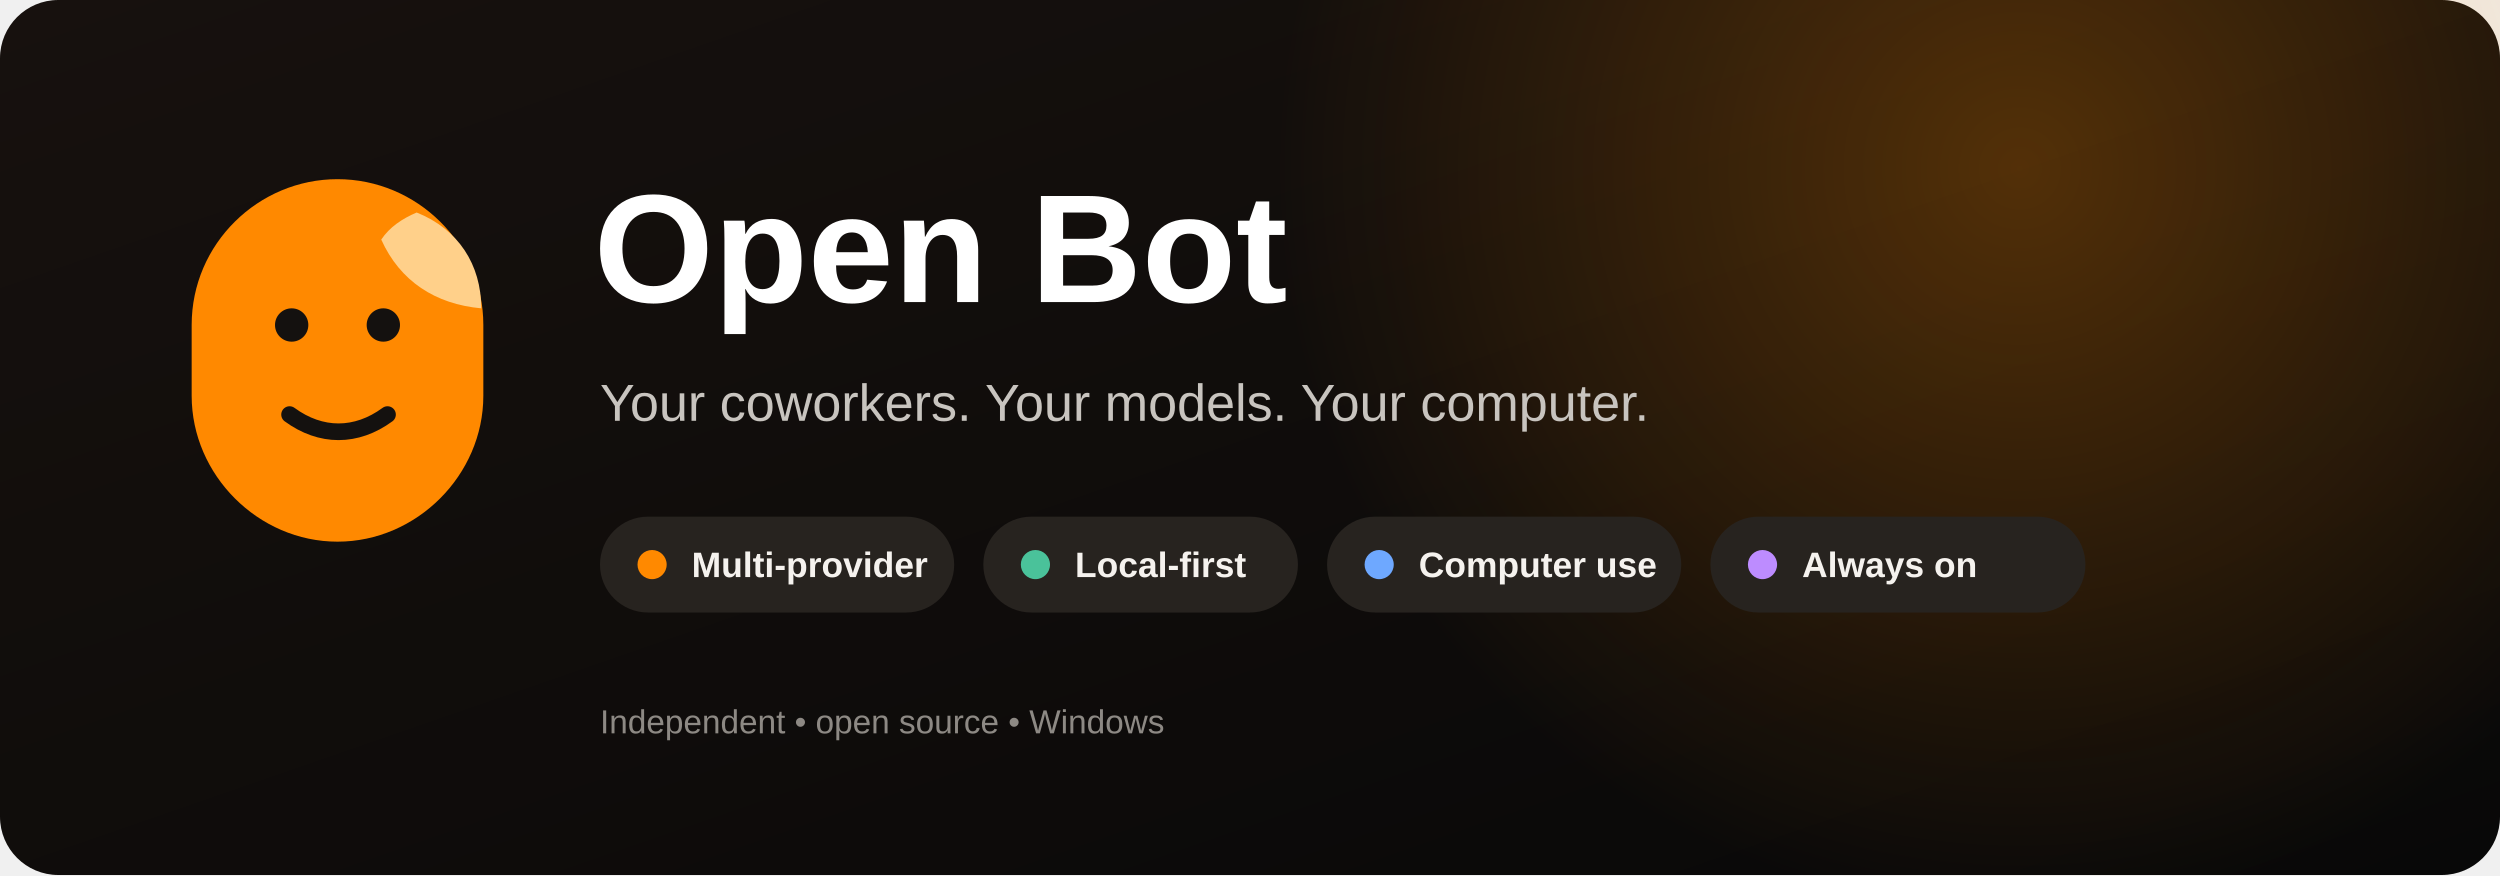
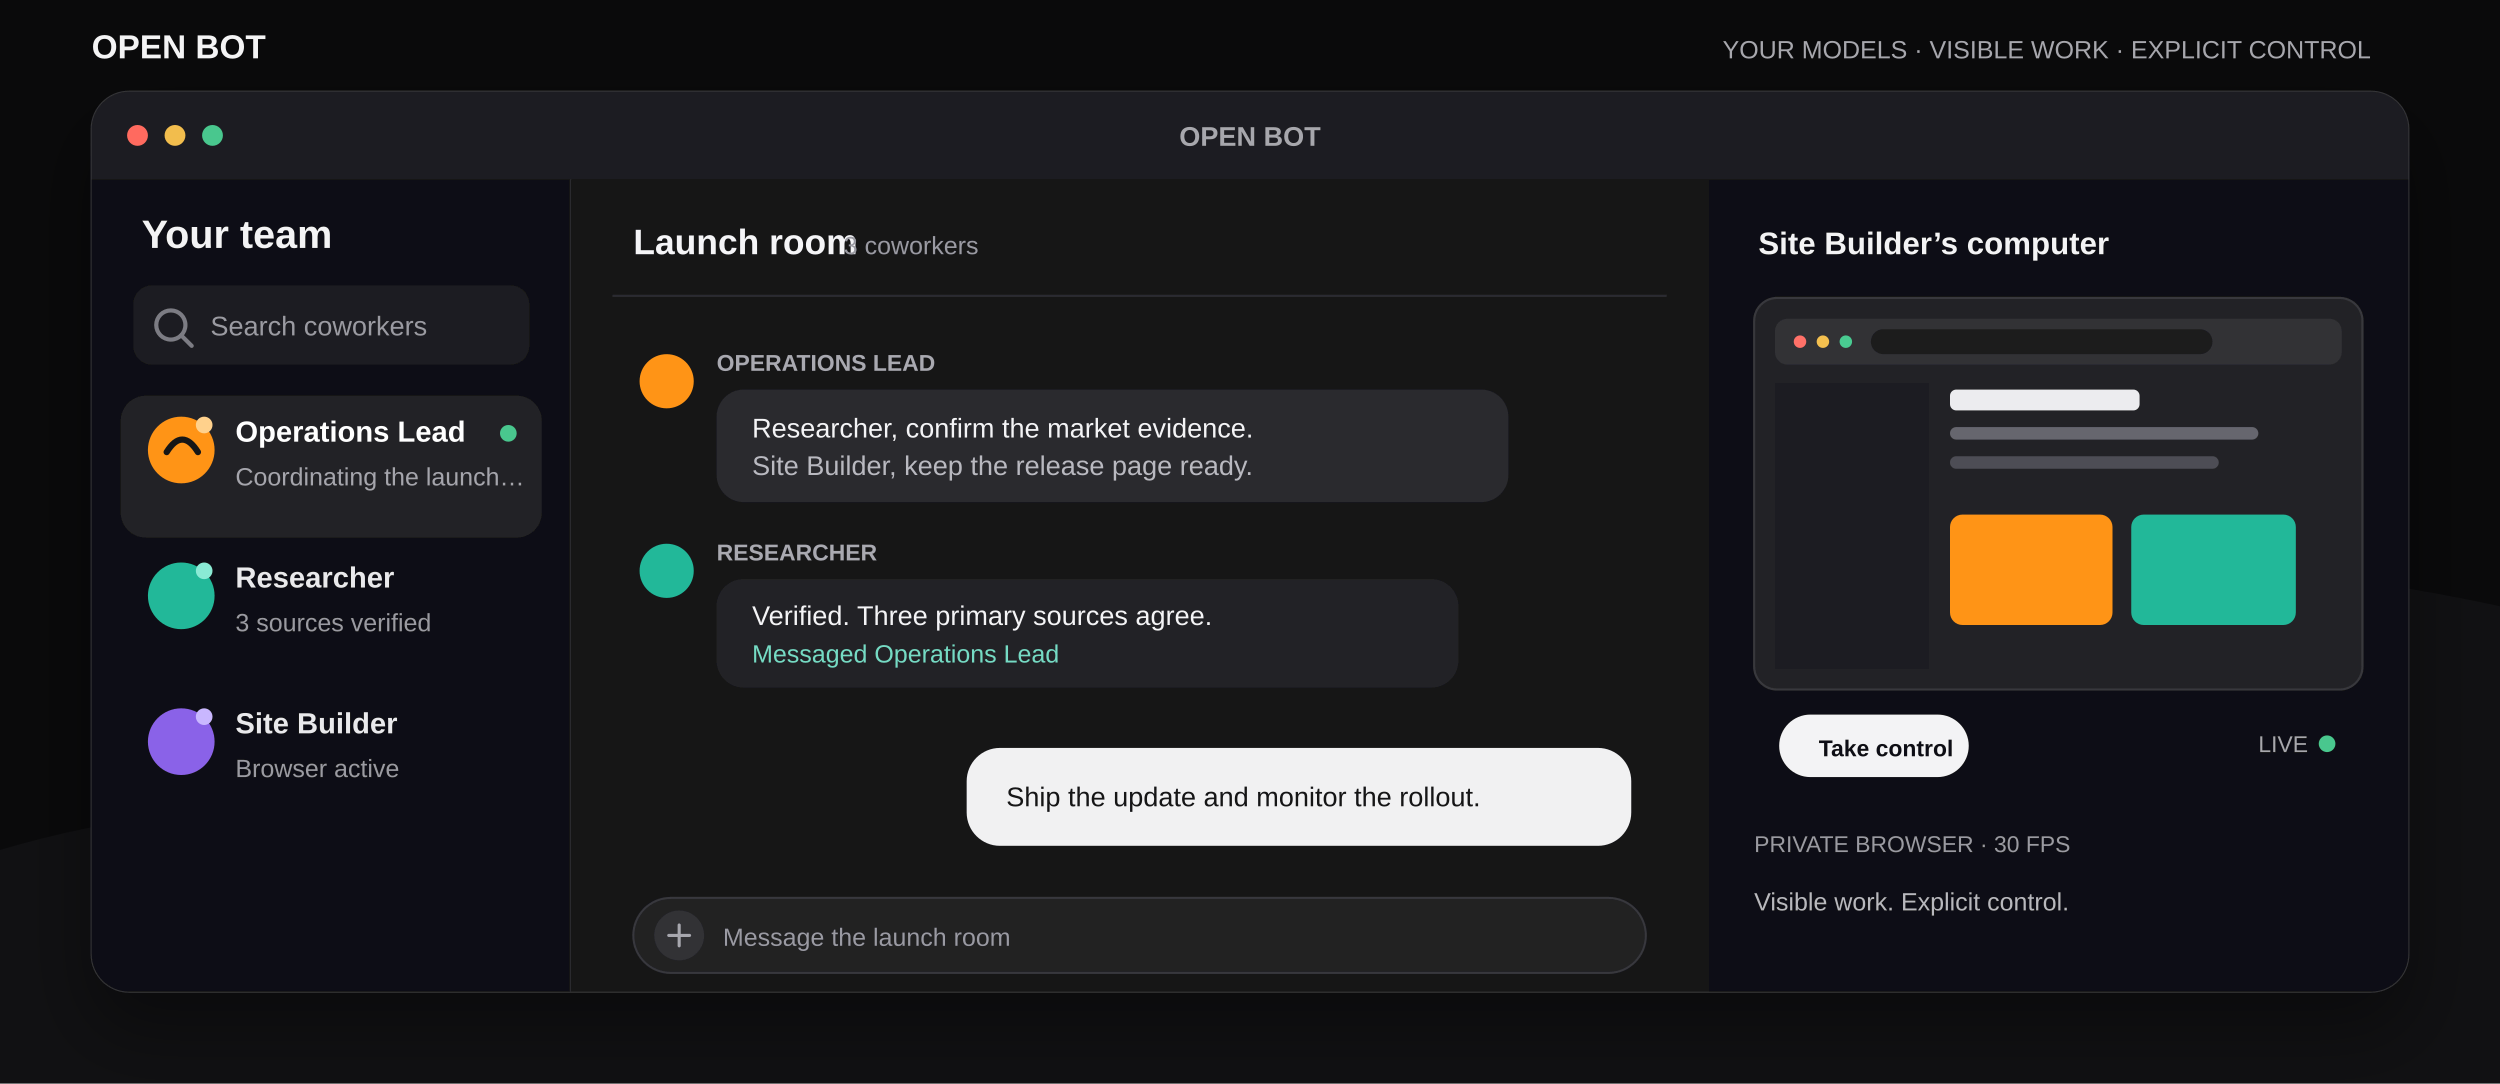
- <svg xmlns="http://www.w3.org/2000/svg" width="1200" height="420" viewBox="0 0 1200 420" role="img" aria-labelledby="title desc">
+ <svg xmlns="http://www.w3.org/2000/svg" width="1200" height="520" viewBox="0 0 1200 520" role="img" aria-labelledby="title desc">
  <defs>
-     <linearGradient id="bg" x2="1" y2="1">
-       <stop stop-color="#17110e" />
-       <stop offset="1" stop-color="#080808" />
-     </linearGradient>
-     <radialGradient id="glow">
-       <stop stop-color="#ff8a00" stop-opacity=".28" />
-       <stop offset="1" stop-color="#ff8a00" stop-opacity="0" />
-     </radialGradient>
+     <clipPath id="shell">
+       <rect x="44" y="44" width="1112" height="432" rx="18" />
+     </clipPath>
+     <filter id="shadow" x="-15%" y="-20%" width="130%" height="150%">
+       <feDropShadow dx="0" dy="18" stdDeviation="18" flood-color="#000" flood-opacity=".38" />
+     </filter>
  </defs>
-   <rect width="1200" height="420" rx="28" fill="url(#bg)" />
-   <circle cx="970" cy="80" r="360" fill="url(#glow)" />
-   <g transform="translate(92 86)">
-     <path d="M70 0c38 0 70 31 70 70v34c0 38-32 70-70 70S0 142 0 104V70C0 31 32 0 70 0Z" fill="#ff8900" />
-     <circle cx="48" cy="70" r="8" fill="#14110f" />
-     <circle cx="92" cy="70" r="8" fill="#14110f" />
-     <path d="M47 113c15 11 32 11 47 0" fill="none" stroke="#14110f" stroke-width="8" stroke-linecap="round" />
-     <path d="M108 16c20 8 31 25 31 46-22-2-39-13-48-33 4-6 10-10 17-13Z" fill="#ffd08a" />
-   </g>
-   <text x="285" y="145" fill="#fff" font-family="Segoe UI,Arial,sans-serif" font-size="74" font-weight="750">Open Bot</text>
-   <text x="288" y="202" fill="#c8c4bf" font-family="Segoe UI,Arial,sans-serif" font-size="25">Your coworkers. Your models. Your computer.</text>
-   <g font-family="Segoe UI,Arial,sans-serif" font-size="17" font-weight="600">
-     <g transform="translate(288 248)">
-       <rect width="170" height="46" rx="23" fill="#27231f" />
-       <circle cx="25" cy="23" r="7" fill="#ff8900" />
-       <text x="44" y="29" fill="#f5f2ee">Multi-provider</text>
-     </g>
-     <g transform="translate(472 248)">
-       <rect width="151" height="46" rx="23" fill="#27231f" />
-       <circle cx="25" cy="23" r="7" fill="#4ac29a" />
-       <text x="44" y="29" fill="#f5f2ee">Local-first</text>
-     </g>
-     <g transform="translate(637 248)">
-       <rect width="170" height="46" rx="23" fill="#27231f" />
-       <circle cx="25" cy="23" r="7" fill="#6ea8ff" />
-       <text x="44" y="29" fill="#f5f2ee">Computer use</text>
-     </g>
-     <g transform="translate(821 248)">
-       <rect width="180" height="46" rx="23" fill="#27231f" />
-       <circle cx="25" cy="23" r="7" fill="#bd8cff" />
-       <text x="44" y="29" fill="#f5f2ee">Always on</text>
+   <rect width="1200" height="520" fill="#0a0a0b" />
+   <path d="M0 408C216 344 356 456 558 407c197-48 311-187 642-116v229H0Z" fill="#111113" />
+   <g filter="url(#shadow)">
+     <rect x="44" y="44" width="1112" height="432" rx="18" fill="#151517" stroke="#343438" />
+     <g clip-path="url(#shell)">
+       <rect x="44" y="44" width="1112" height="42" fill="#1d1d20" />
+       <circle cx="66" cy="65" r="5" fill="#ff6b5f" />
+       <circle cx="84" cy="65" r="5" fill="#f2bd4e" />
+       <circle cx="102" cy="65" r="5" fill="#48c78e" />
+       <text x="600" y="70" text-anchor="middle" fill="#a7a7ad" font-family="Segoe UI,Arial,sans-serif" font-size="13" font-weight="600">OPEN BOT</text>
+       <rect x="44" y="86" width="230" height="390" fill="#101012" />
+       <path d="M274 86v390" stroke="#303034" />
+       <text x="68" y="119" fill="#f3f3f5" font-family="Segoe UI,Arial,sans-serif" font-size="19" font-weight="700">Your team</text>
+       <rect x="64" y="137" width="190" height="38" rx="9" fill="#1d1d20" />
+       <circle cx="82" cy="156" r="7" fill="none" stroke="#7c7c84" stroke-width="2" />
+       <path d="m87 161 5 5" stroke="#7c7c84" stroke-width="2" stroke-linecap="round" />
+       <text x="101" y="161" fill="#9a9aa2" font-family="Segoe UI,Arial,sans-serif" font-size="13">Search coworkers</text>
+       <g font-family="Segoe UI,Arial,sans-serif">
+         <rect x="58" y="190" width="202" height="68" rx="12" fill="#242427" />
+         <circle cx="87" cy="216" r="16" fill="#ff9417" />
+         <path d="M80 217c5-8 10-8 15 0" fill="none" stroke="#171719" stroke-width="3" stroke-linecap="round" />
+         <circle cx="98" cy="204" r="4" fill="#ffd18c" />
+         <text x="113" y="212" fill="#fff" font-size="14" font-weight="700">Operations Lead</text>
+         <text x="113" y="233" fill="#a5a5ac" font-size="12">Coordinating the launch…</text>
+         <circle cx="244" cy="208" r="4" fill="#48c78e" />
+         <circle cx="87" cy="286" r="16" fill="#21b899" />
+         <circle cx="98" cy="274" r="4" fill="#8aead5" />
+         <text x="113" y="282" fill="#e9e9ec" font-size="14" font-weight="650">Researcher</text>
+         <text x="113" y="303" fill="#9a9aa2" font-size="12">3 sources verified</text>
+         <circle cx="87" cy="356" r="16" fill="#8a62e8" />
+         <circle cx="98" cy="344" r="4" fill="#c9b7ff" />
+         <text x="113" y="352" fill="#e9e9ec" font-size="14" font-weight="650">Site Builder</text>
+         <text x="113" y="373" fill="#9a9aa2" font-size="12">Browser active</text>
+       </g>
+       <rect x="274" y="86" width="546" height="390" fill="#171719" />
+       <text x="304" y="122" fill="#f5f5f7" font-family="Segoe UI,Arial,sans-serif" font-size="17" font-weight="700">Launch room</text>
+       <text x="405" y="122" fill="#9a9aa2" font-family="Segoe UI,Arial,sans-serif" font-size="12">3 coworkers</text>
+       <path d="M294 142h506" stroke="#2c2c30" />
+       <g font-family="Segoe UI,Arial,sans-serif">
+         <circle cx="320" cy="183" r="13" fill="#ff9417" />
+         <text x="344" y="178" fill="#a9a9b0" font-size="11" font-weight="700">OPERATIONS LEAD</text>
+         <rect x="344" y="187" width="380" height="54" rx="13" fill="#2a2a2e" />
+         <text x="361" y="210" fill="#f4f4f6" font-size="13">Researcher, confirm the market evidence.</text>
+         <text x="361" y="228" fill="#b9b9c0" font-size="13">Site Builder, keep the release page ready.</text>
+         <circle cx="320" cy="274" r="13" fill="#21b899" />
+         <text x="344" y="269" fill="#a9a9b0" font-size="11" font-weight="700">RESEARCHER</text>
+         <rect x="344" y="278" width="356" height="52" rx="13" fill="#242427" />
+         <text x="361" y="300" fill="#f4f4f6" font-size="13">Verified. Three primary sources agree.</text>
+         <text x="361" y="318" fill="#75dbc4" font-size="12">Messaged Operations Lead</text>
+         <rect x="464" y="359" width="319" height="47" rx="16" fill="#f1f1f2" />
+         <text x="483" y="387" fill="#151517" font-size="13">Ship the update and monitor the rollout.</text>
+       </g>
+       <rect x="304" y="431" width="486" height="36" rx="18" fill="#202023" stroke="#37373c" />
+       <circle cx="326" cy="449" r="12" fill="#303034" />
+       <path d="M321 449h10m-5-5v10" stroke="#a7a7ae" stroke-width="1.5" stroke-linecap="round" />
+       <text x="347" y="454" fill="#9a9aa2" font-family="Segoe UI,Arial,sans-serif" font-size="12">Message the launch room</text>
+       <rect x="820" y="86" width="336" height="390" fill="#101012" />
+       <text x="844" y="122" fill="#f3f3f5" font-family="Segoe UI,Arial,sans-serif" font-size="15" font-weight="700">Site Builder’s computer</text>
+       <rect x="842" y="143" width="292" height="188" rx="11" fill="#242427" stroke="#39393e" />
+       <rect x="852" y="153" width="272" height="22" rx="6" fill="#313136" />
+       <circle cx="864" cy="164" r="3" fill="#ff7168" />
+       <circle cx="875" cy="164" r="3" fill="#f4c04f" />
+       <circle cx="886" cy="164" r="3" fill="#4acb91" />
+       <rect x="898" y="158" width="164" height="12" rx="6" fill="#1c1c1f" />
+       <rect x="852" y="184" width="74" height="137" fill="#1d1d20" />
+       <rect x="936" y="187" width="91" height="10" rx="3" fill="#ececef" />
+       <rect x="936" y="205" width="148" height="6" rx="3" fill="#66666e" />
+       <rect x="936" y="219" width="129" height="6" rx="3" fill="#4d4d54" />
+       <rect x="936" y="247" width="78" height="53" rx="6" fill="#ff9417" />
+       <rect x="1023" y="247" width="79" height="53" rx="6" fill="#21b899" />
+       <rect x="854" y="343" width="91" height="30" rx="15" fill="#f3f3f5" />
+       <text x="873" y="363" fill="#111113" font-family="Segoe UI,Arial,sans-serif" font-size="11" font-weight="700">Take control</text>
+       <circle cx="1117" cy="357" r="4" fill="#48c78e" />
+       <text x="1084" y="361" fill="#a7a7ad" font-family="Segoe UI,Arial,sans-serif" font-size="11">LIVE</text>
+       <text x="842" y="409" fill="#9a9aa2" font-family="Segoe UI,Arial,sans-serif" font-size="11">PRIVATE BROWSER · 30 FPS</text>
+       <text x="842" y="437" fill="#b8b8be" font-family="Segoe UI,Arial,sans-serif" font-size="12">Visible work. Explicit control.</text>
    </g>
  </g>
-   <text x="288" y="352" fill="#8d8984" font-family="Segoe UI,Arial,sans-serif" font-size="16">Independent • open source • Windows</text>
+   <text x="44" y="28" fill="#f4f4f5" font-family="Segoe UI,Arial,sans-serif" font-size="16" font-weight="700">OPEN BOT</text>
+   <text x="1138" y="28" text-anchor="end" fill="#a7a7ad" font-family="Segoe UI,Arial,sans-serif" font-size="12">YOUR MODELS · VISIBLE WORK · EXPLICIT CONTROL</text>
</svg>
